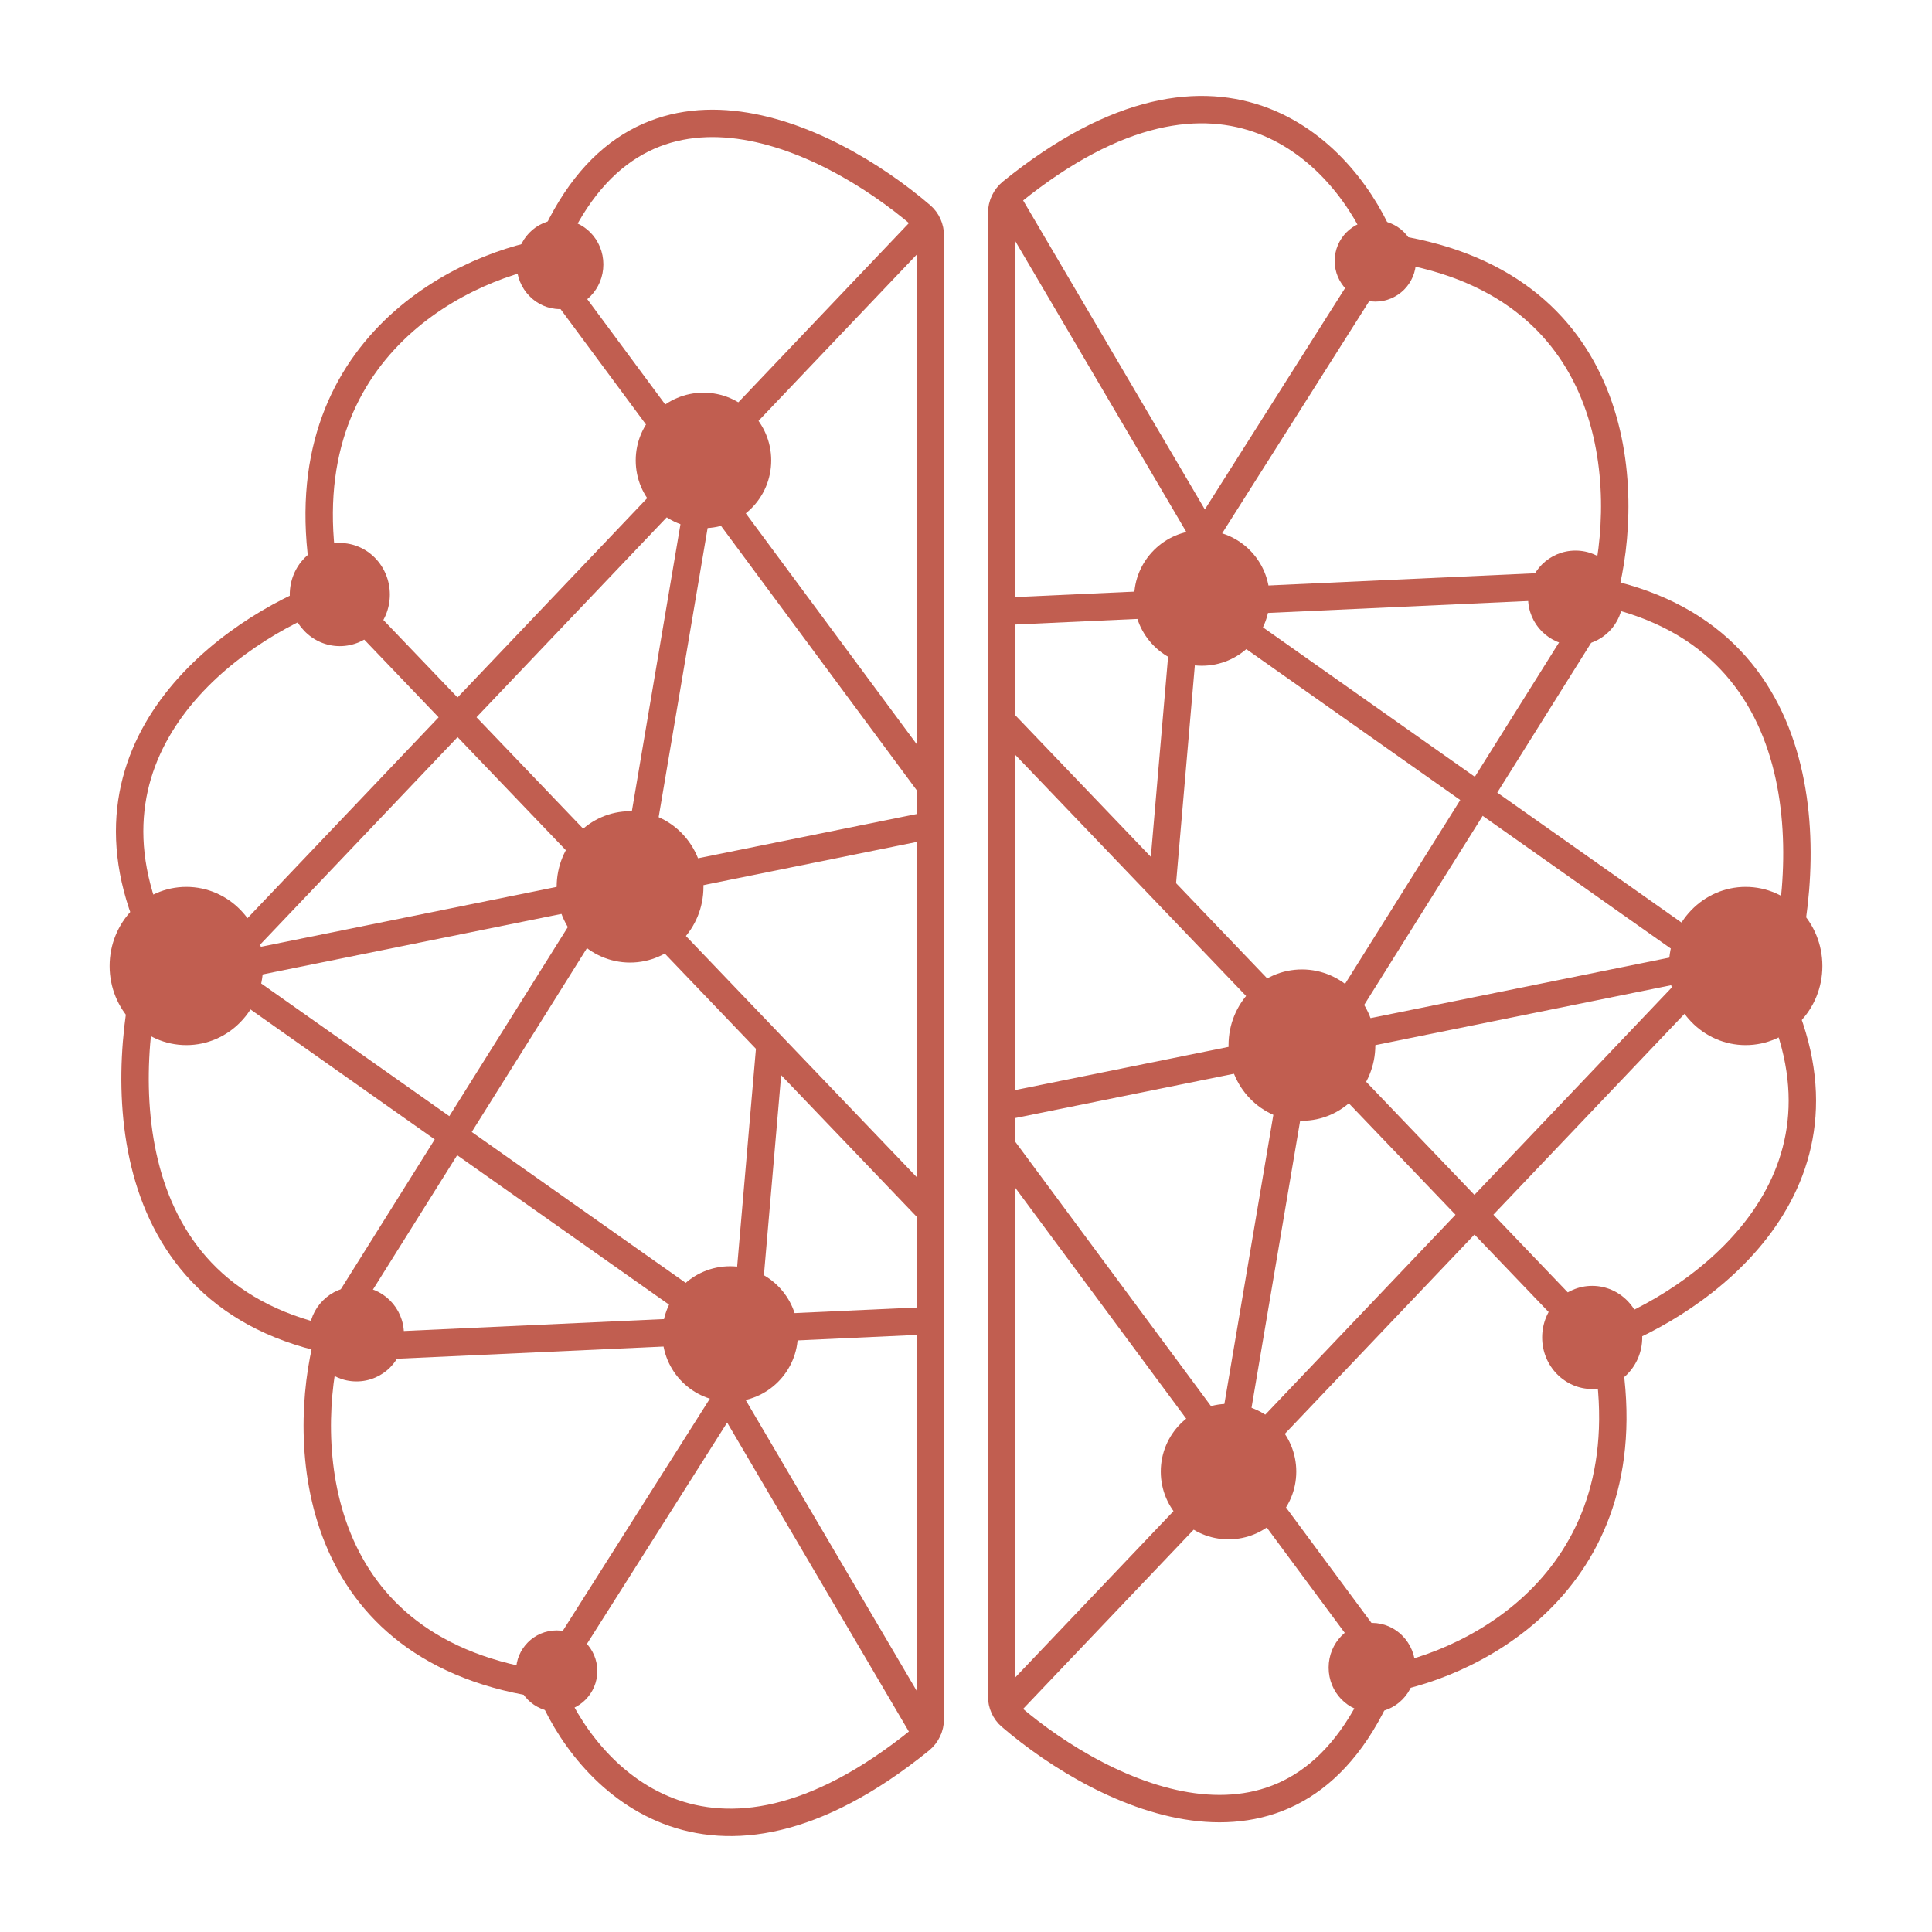
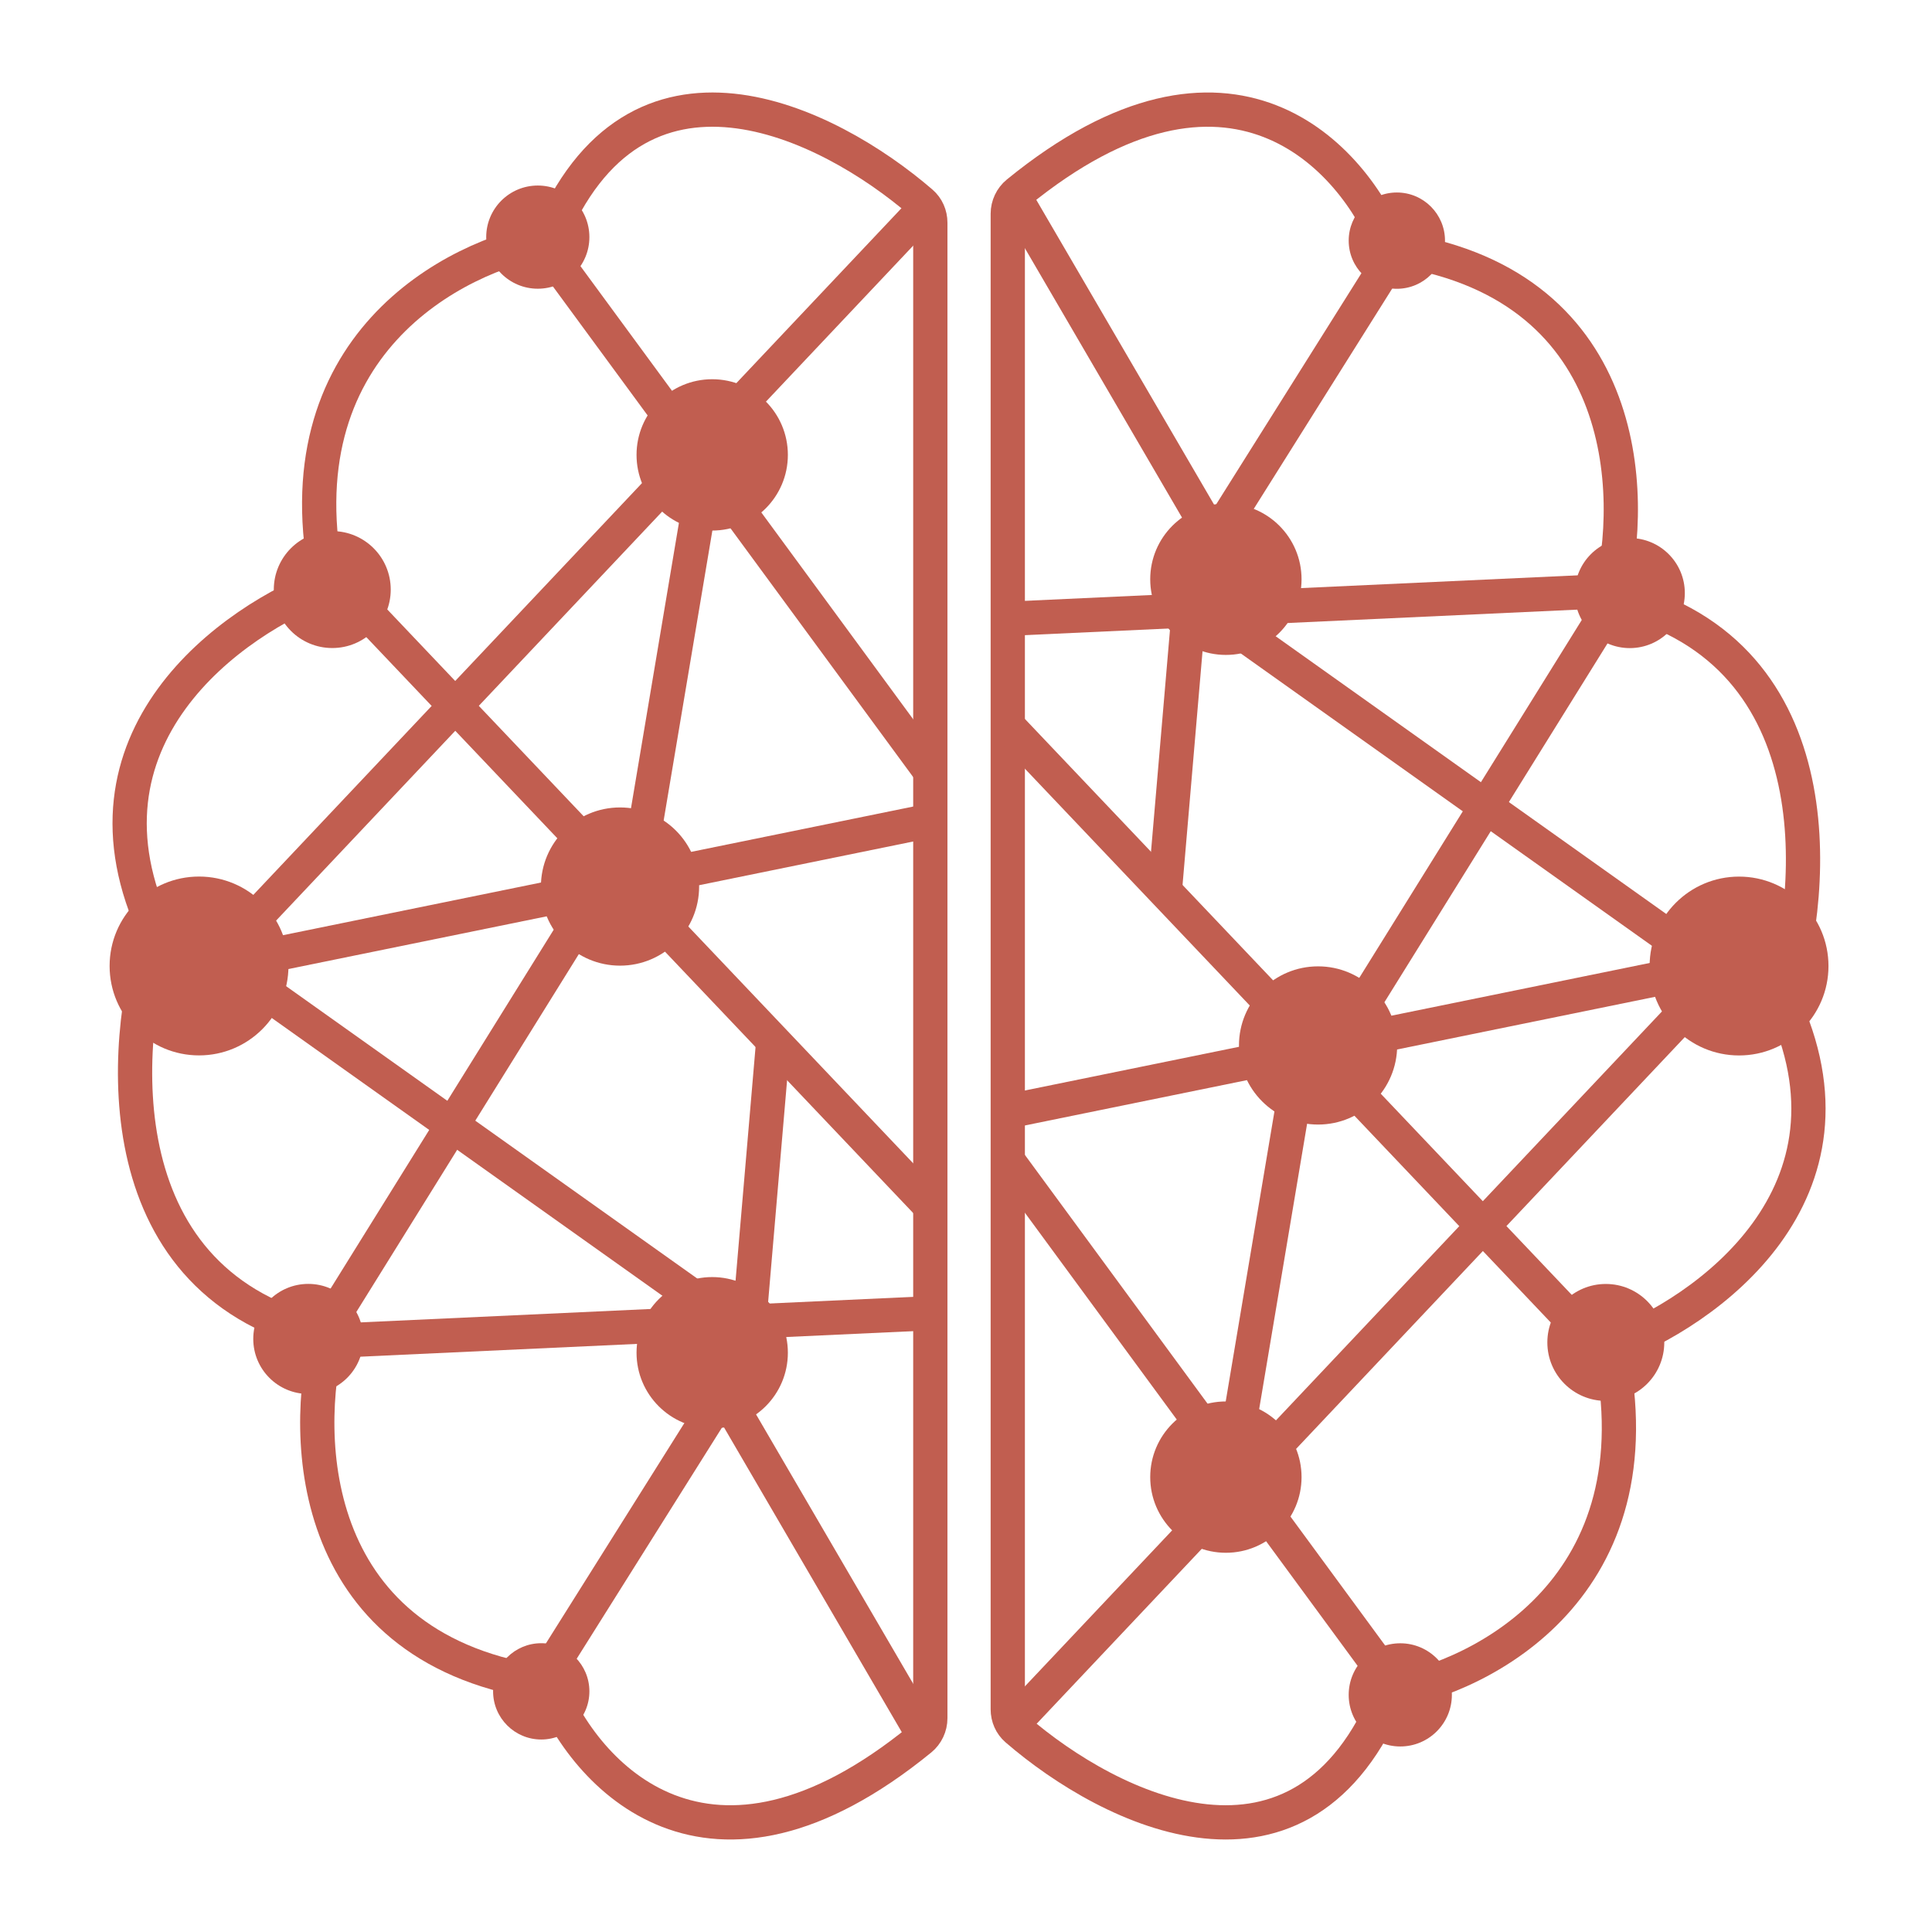
<svg xmlns="http://www.w3.org/2000/svg" width="282" height="282" viewBox="0 0 282 282" fill="none">
-   <path d="M80.083 36.83C92.742 5.923 120.776 19.741 134.464 31.456C135.321 32.19 135.792 33.27 135.792 34.398V250.904C135.792 252.083 135.253 253.224 134.336 253.966C103.335 279.044 85.283 259.211 80.083 245.933C44.919 241.31 43.965 210.382 47.884 195.496C15.173 188.351 17.559 153.64 22.841 137.178C9.348 109.018 33.914 91.82 47.884 86.741C40.524 52.276 66.283 39.106 80.083 36.83Z" stroke="#C15E50" stroke-width="4" />
-   <line y1="-2" x2="94.938" y2="-2" transform="matrix(0.594988 0.803734 -0.785925 0.618321 77.3574 39.0923)" stroke="#C15E50" stroke-width="4" />
-   <path d="M49.131 86.253L136.212 177.224" stroke="#C15E50" stroke-width="4" />
-   <line y1="-2" x2="90.578" y2="-2" transform="matrix(0.81717 0.576396 -0.552987 0.83319 32.5566 144.514)" stroke="#C15E50" stroke-width="4" />
-   <line y1="-2" x2="145.522" y2="-2" transform="matrix(0.689338 -0.72444 0.703134 0.711057 35.4785 140.498)" stroke="#C15E50" stroke-width="4" />
-   <line y1="-2" x2="77.021" y2="-2" transform="matrix(0.531085 -0.847319 0.832259 0.554387 49.1133 196.723)" stroke="#C15E50" stroke-width="4" />
-   <line y1="-2" x2="111.293" y2="-2" transform="matrix(-0.980107 0.198471 -0.187173 -0.982327 135.791 118.41)" stroke="#C15E50" stroke-width="4" />
-   <line y1="-2" x2="58.237" y2="-2" transform="matrix(0.535143 -0.844762 0.829524 0.558472 81.252 246.924)" stroke="#C15E50" stroke-width="4" />
-   <line y1="-2" x2="64.156" y2="-2" transform="matrix(-0.506896 -0.862007 0.848017 -0.529968 137.443 252.989)" stroke="#C15E50" stroke-width="4" />
-   <line y1="-2" x2="45.348" y2="-2" transform="matrix(-0.0859054 0.996303 -0.995828 -0.0912537 110.471 151.542)" stroke="#C15E50" stroke-width="4" />
-   <line y1="-2" x2="87.744" y2="-2" transform="matrix(0.998952 -0.04577 0.0430721 0.999072 49.1133 198.731)" stroke="#C15E50" stroke-width="4" />
-   <line y1="-2" x2="64.154" y2="-2" transform="matrix(-0.166991 0.985958 -0.984183 -0.177152 100.73 68.2088)" stroke="#C15E50" stroke-width="4" />
-   <circle cx="102.68" cy="67.205" r="9.889" fill="#C15E50" />
-   <ellipse cx="91.965" cy="129.454" rx="10.713" ry="11.044" fill="#C15E50" />
-   <circle cx="106.574" cy="194.715" r="9.889" fill="#C15E50" />
-   <ellipse cx="49.599" cy="86.783" rx="7.304" ry="7.53" fill="#C15E50" />
-   <ellipse cx="81.739" cy="38.59" rx="6.33" ry="6.526" fill="#C15E50" />
-   <ellipse cx="27.2" cy="141" rx="11.2" ry="11.546" fill="#C15E50" />
-   <circle cx="81.253" cy="243.912" r="5.933" fill="#C15E50" />
-   <circle cx="52.035" cy="194.715" r="6.922" fill="#C15E50" />
-   <path d="M201.917 245.17C189.258 276.077 161.224 262.259 147.536 250.543C146.679 249.81 146.208 248.73 146.208 247.602V31.096C146.208 29.917 146.747 28.776 147.664 28.034C178.665 2.956 196.717 22.788 201.917 36.067C237.081 40.69 238.035 71.618 234.116 86.504C266.827 93.649 264.441 128.36 259.159 144.822C272.652 172.982 248.086 190.18 234.116 195.259C241.476 229.724 215.717 242.894 201.917 245.17Z" stroke="#C15E50" stroke-width="4" />
-   <line y1="-2" x2="94.938" y2="-2" transform="matrix(-0.594988 -0.803734 0.785925 -0.618321 204.643 242.908)" stroke="#C15E50" stroke-width="4" />
-   <path d="M232.869 195.747L145.788 104.776" stroke="#C15E50" stroke-width="4" />
-   <line y1="-2" x2="90.578" y2="-2" transform="matrix(-0.81717 -0.576396 0.552987 -0.83319 249.443 137.486)" stroke="#C15E50" stroke-width="4" />
-   <line y1="-2" x2="145.522" y2="-2" transform="matrix(-0.689338 0.72444 -0.703134 -0.711057 246.521 141.502)" stroke="#C15E50" stroke-width="4" />
-   <line y1="-2" x2="77.021" y2="-2" transform="matrix(-0.531085 0.847319 -0.832259 -0.554387 232.887 85.2771)" stroke="#C15E50" stroke-width="4" />
-   <line y1="-2" x2="111.293" y2="-2" transform="matrix(0.980107 -0.198471 0.187173 0.982327 146.209 163.59)" stroke="#C15E50" stroke-width="4" />
-   <line y1="-2" x2="58.237" y2="-2" transform="matrix(-0.535143 0.844762 -0.829524 -0.558472 200.748 35.0763)" stroke="#C15E50" stroke-width="4" />
-   <line y1="-2" x2="64.156" y2="-2" transform="matrix(0.506896 0.862007 -0.848017 0.529968 144.557 29.0108)" stroke="#C15E50" stroke-width="4" />
-   <line y1="-2" x2="45.348" y2="-2" transform="matrix(0.0859054 -0.996303 0.995828 0.0912537 171.529 130.458)" stroke="#C15E50" stroke-width="4" />
-   <line y1="-2" x2="87.744" y2="-2" transform="matrix(-0.998952 0.04577 -0.0430721 -0.999072 232.887 83.2691)" stroke="#C15E50" stroke-width="4" />
-   <line y1="-2" x2="64.154" y2="-2" transform="matrix(0.166991 -0.985958 0.984183 0.177152 181.27 213.791)" stroke="#C15E50" stroke-width="4" />
-   <circle cx="179.32" cy="214.795" r="9.889" transform="rotate(180 179.32 214.795)" fill="#C15E50" />
-   <ellipse cx="190.035" cy="152.546" rx="10.713" ry="11.044" transform="rotate(180 190.035 152.546)" fill="#C15E50" />
-   <circle cx="175.426" cy="87.285" r="9.889" transform="rotate(180 175.426 87.2852)" fill="#C15E50" />
-   <ellipse cx="232.401" cy="195.217" rx="7.304" ry="7.53" transform="rotate(180 232.401 195.217)" fill="#C15E50" />
-   <ellipse cx="200.261" cy="243.41" rx="6.33" ry="6.526" transform="rotate(180 200.261 243.41)" fill="#C15E50" />
-   <ellipse cx="254.8" cy="141" rx="11.2" ry="11.546" transform="rotate(180 254.8 141)" fill="#C15E50" />
-   <circle cx="200.747" cy="38.088" r="5.933" transform="rotate(180 200.747 38.0884)" fill="#C15E50" />
-   <circle cx="229.965" cy="87.285" r="6.922" transform="rotate(180 229.965 87.2852)" fill="#C15E50" />
+   <path d="M80.083 34.974C92.746 3.808 120.792 17.755 134.476 29.568C135.325 30.301 135.792 31.376 135.792 32.498V250.806C135.792 251.98 135.258 253.117 134.349 253.858C103.339 279.155 85.284 259.158 80.083 245.771C44.919 241.11 43.965 209.932 47.884 194.925C15.173 187.722 17.559 152.731 22.841 136.135C9.348 107.747 33.914 90.41 47.884 85.29C40.524 50.546 66.283 37.269 80.083 34.974Z" stroke="#C15E50" stroke-width="5" />
+   <line y1="-2.5" x2="95.436" y2="-2.5" transform="matrix(0.591888 0.80602 -0.783494 0.6214 77.3574 37.2551)" stroke="#C15E50" stroke-width="5" />
+   <path d="M49.131 84.797L136.212 176.505" stroke="#C15E50" stroke-width="5" />
+   <line y1="-2.5" x2="90.822" y2="-2.5" transform="matrix(0.814972 0.5795 -0.549892 0.835235 32.5566 143.53)" stroke="#C15E50" stroke-width="5" />
+   <line y1="-2.5" x2="146.141" y2="-2.5" transform="matrix(0.686415 -0.72721 0.700262 0.713886 35.4785 139.482)" stroke="#C15E50" stroke-width="5" />
+   <line y1="-2.5" x2="77.469" y2="-2.5" transform="matrix(0.528012 -0.849237 0.830187 0.557485 49.1133 196.162)" stroke="#C15E50" stroke-width="5" />
+   <line y1="-2.5" x2="111.328" y2="-2.5" transform="matrix(-0.979793 0.200014 -0.185721 -0.982602 135.791 117.215)" stroke="#C15E50" stroke-width="5" />
+   <line y1="-2.5" x2="58.574" y2="-2.5" transform="matrix(0.532065 -0.846704 0.827428 0.561572 81.252 246.769)" stroke="#C15E50" stroke-width="5" />
+   <line y1="-2.5" x2="64.543" y2="-2.5" transform="matrix(-0.503861 -0.863784 0.846088 -0.533044 137.443 252.884)" stroke="#C15E50" stroke-width="5" />
+   <line y1="-2.5" x2="45.713" y2="-2.5" transform="matrix(-0.0852204 0.996362 -0.99576 -0.0919863 110.471 150.615)" stroke="#C15E50" stroke-width="5" />
+   <line y1="-2.5" x2="87.745" y2="-2.5" transform="matrix(0.998935 -0.0461398 0.0427267 0.999087 49.1133 198.186)" stroke="#C15E50" stroke-width="5" />
+   <line y1="-2.5" x2="64.659" y2="-2.5" transform="matrix(-0.165686 0.986178 -0.983932 -0.178541 100.73 66.6073)" stroke="#C15E50" stroke-width="5" />
+   <circle cx="103.955" cy="66.397" r="11.044" fill="#C15E50" />
+   <circle cx="90.5" cy="129.403" r="11.546" fill="#C15E50" />
+   <circle cx="103.955" cy="197.449" r="11.044" fill="#C15E50" />
+   <circle cx="48.499" cy="86.055" r="8.534" fill="#C15E50" />
+   <path d="M86.029 34.611C86.029 38.77 82.658 42.142 78.499 42.142C74.34 42.142 70.969 38.77 70.969 34.611C70.969 30.452 74.34 27.081 78.499 27.081C82.658 27.081 86.029 30.452 86.029 34.611Z" fill="#C15E50" />
+   <circle cx="29.052" cy="140.996" r="13.053" fill="#C15E50" />
+   <circle cx="79.001" cy="246.875" r="7.028" fill="#C15E50" />
+   <path d="M53.031 195.433C53.031 199.869 49.435 203.466 44.999 203.466C40.563 203.466 36.967 199.869 36.967 195.433C36.967 190.997 40.563 187.401 44.999 187.401C49.435 187.401 53.031 190.997 53.031 195.433Z" fill="#C15E50" />
+   <path d="M202.806 247.026C190.143 278.192 162.097 264.245 148.413 252.432C147.563 251.699 147.097 250.624 147.097 249.501V31.194C147.097 30.02 147.631 28.883 148.54 28.142C179.549 2.845 197.605 22.842 202.806 36.229C237.97 40.89 238.924 72.068 235.005 87.075C267.716 94.278 265.33 129.269 260.048 145.865C273.541 174.253 248.975 191.59 235.005 196.71C242.365 231.454 216.606 244.731 202.806 247.026Z" stroke="#C15E50" stroke-width="5" />
+   <line y1="-2.5" x2="95.436" y2="-2.5" transform="matrix(-0.591888 -0.80602 0.783494 -0.6214 205.531 244.745)" stroke="#C15E50" stroke-width="5" />
+   <path d="M233.758 197.203L146.677 105.495" stroke="#C15E50" stroke-width="5" />
+   <line y1="-2.5" x2="90.822" y2="-2.5" transform="matrix(-0.814972 -0.5795 0.549892 -0.835235 250.332 138.47)" stroke="#C15E50" stroke-width="5" />
+   <line y1="-2.5" x2="146.141" y2="-2.5" transform="matrix(-0.686415 0.72721 -0.700262 -0.713886 247.41 142.518)" stroke="#C15E50" stroke-width="5" />
+   <line y1="-2.5" x2="77.469" y2="-2.5" transform="matrix(-0.528012 0.849237 -0.830187 -0.557485 233.775 85.838)" stroke="#C15E50" stroke-width="5" />
+   <line y1="-2.5" x2="111.328" y2="-2.5" transform="matrix(0.979793 -0.200014 0.185721 0.982602 147.098 164.785)" stroke="#C15E50" stroke-width="5" />
+   <line y1="-2.5" x2="58.574" y2="-2.5" transform="matrix(-0.532065 0.846704 -0.827428 -0.561572 201.637 35.2307)" stroke="#C15E50" stroke-width="5" />
+   <line y1="-2.5" x2="64.543" y2="-2.5" transform="matrix(0.503861 0.863784 -0.846088 0.533044 145.445 29.1161)" stroke="#C15E50" stroke-width="5" />
+   <line y1="-2.5" x2="45.713" y2="-2.5" transform="matrix(0.0852204 -0.996362 0.99576 0.0919863 172.418 131.385)" stroke="#C15E50" stroke-width="5" />
+   <line y1="-2.5" x2="87.745" y2="-2.5" transform="matrix(-0.998935 0.0461398 -0.0427267 -0.999087 233.775 83.8137)" stroke="#C15E50" stroke-width="5" />
+   <line y1="-2.5" x2="64.659" y2="-2.5" transform="matrix(0.165686 -0.986178 0.983932 0.178541 182.158 215.393)" stroke="#C15E50" stroke-width="5" />
+   <circle cx="178.934" cy="215.603" r="11.044" transform="rotate(180 178.934 215.603)" fill="#C15E50" />
+   <circle cx="192.389" cy="152.597" r="11.546" transform="rotate(180 192.389 152.597)" fill="#C15E50" />
+   <circle cx="178.934" cy="84.551" r="11.044" transform="rotate(180 178.934 84.5506)" fill="#C15E50" />
+   <circle cx="234.389" cy="195.945" r="8.534" transform="rotate(180 234.389 195.945)" fill="#C15E50" />
+   <path d="M196.859 247.389C196.859 243.23 200.231 239.858 204.39 239.858C208.548 239.858 211.92 243.23 211.92 247.389C211.92 251.548 208.548 254.919 204.39 254.919C200.231 254.919 196.859 251.548 196.859 247.389Z" fill="#C15E50" />
+   <circle cx="253.836" cy="141.004" r="13.053" transform="rotate(180 253.836 141.004)" fill="#C15E50" />
+   <circle cx="203.888" cy="35.126" r="7.028" transform="rotate(180 203.888 35.1255)" fill="#C15E50" />
+   <path d="M229.857 86.567C229.857 82.131 233.453 78.534 237.89 78.534C242.326 78.534 245.922 82.131 245.922 86.567C245.922 91.003 242.326 94.599 237.89 94.599C233.453 94.599 229.857 91.003 229.857 86.567Z" fill="#C15E50" />
</svg>
